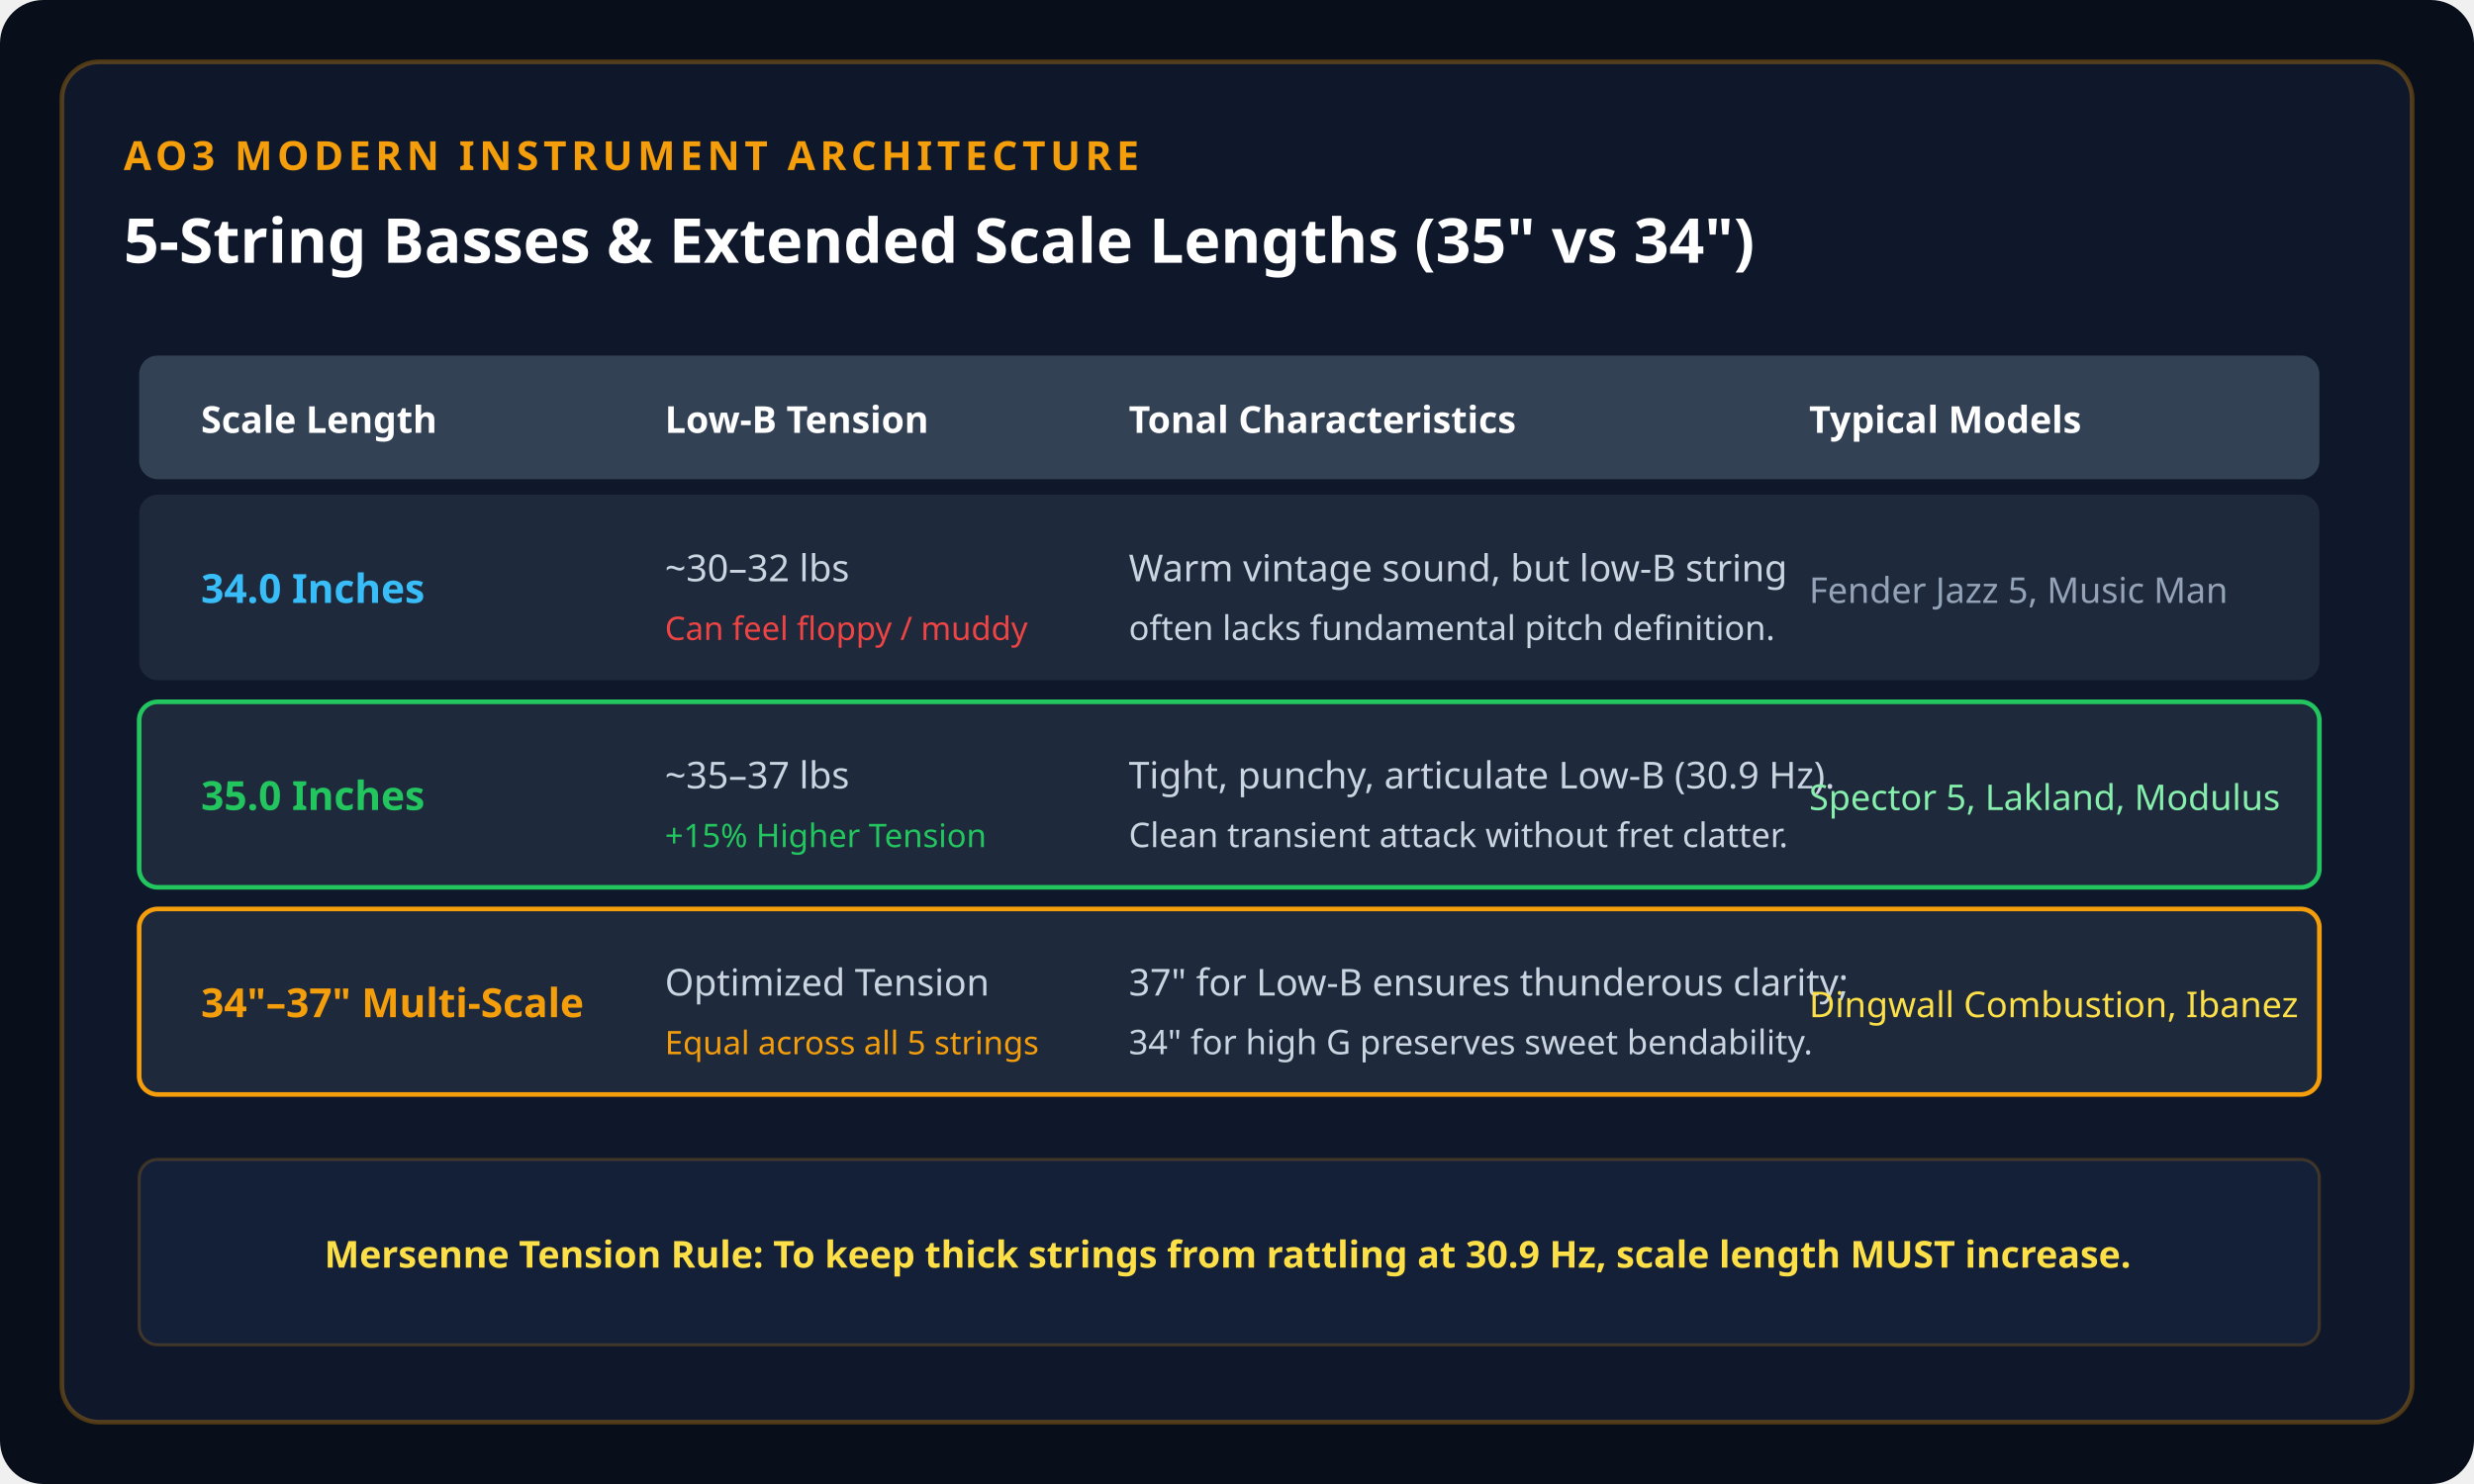
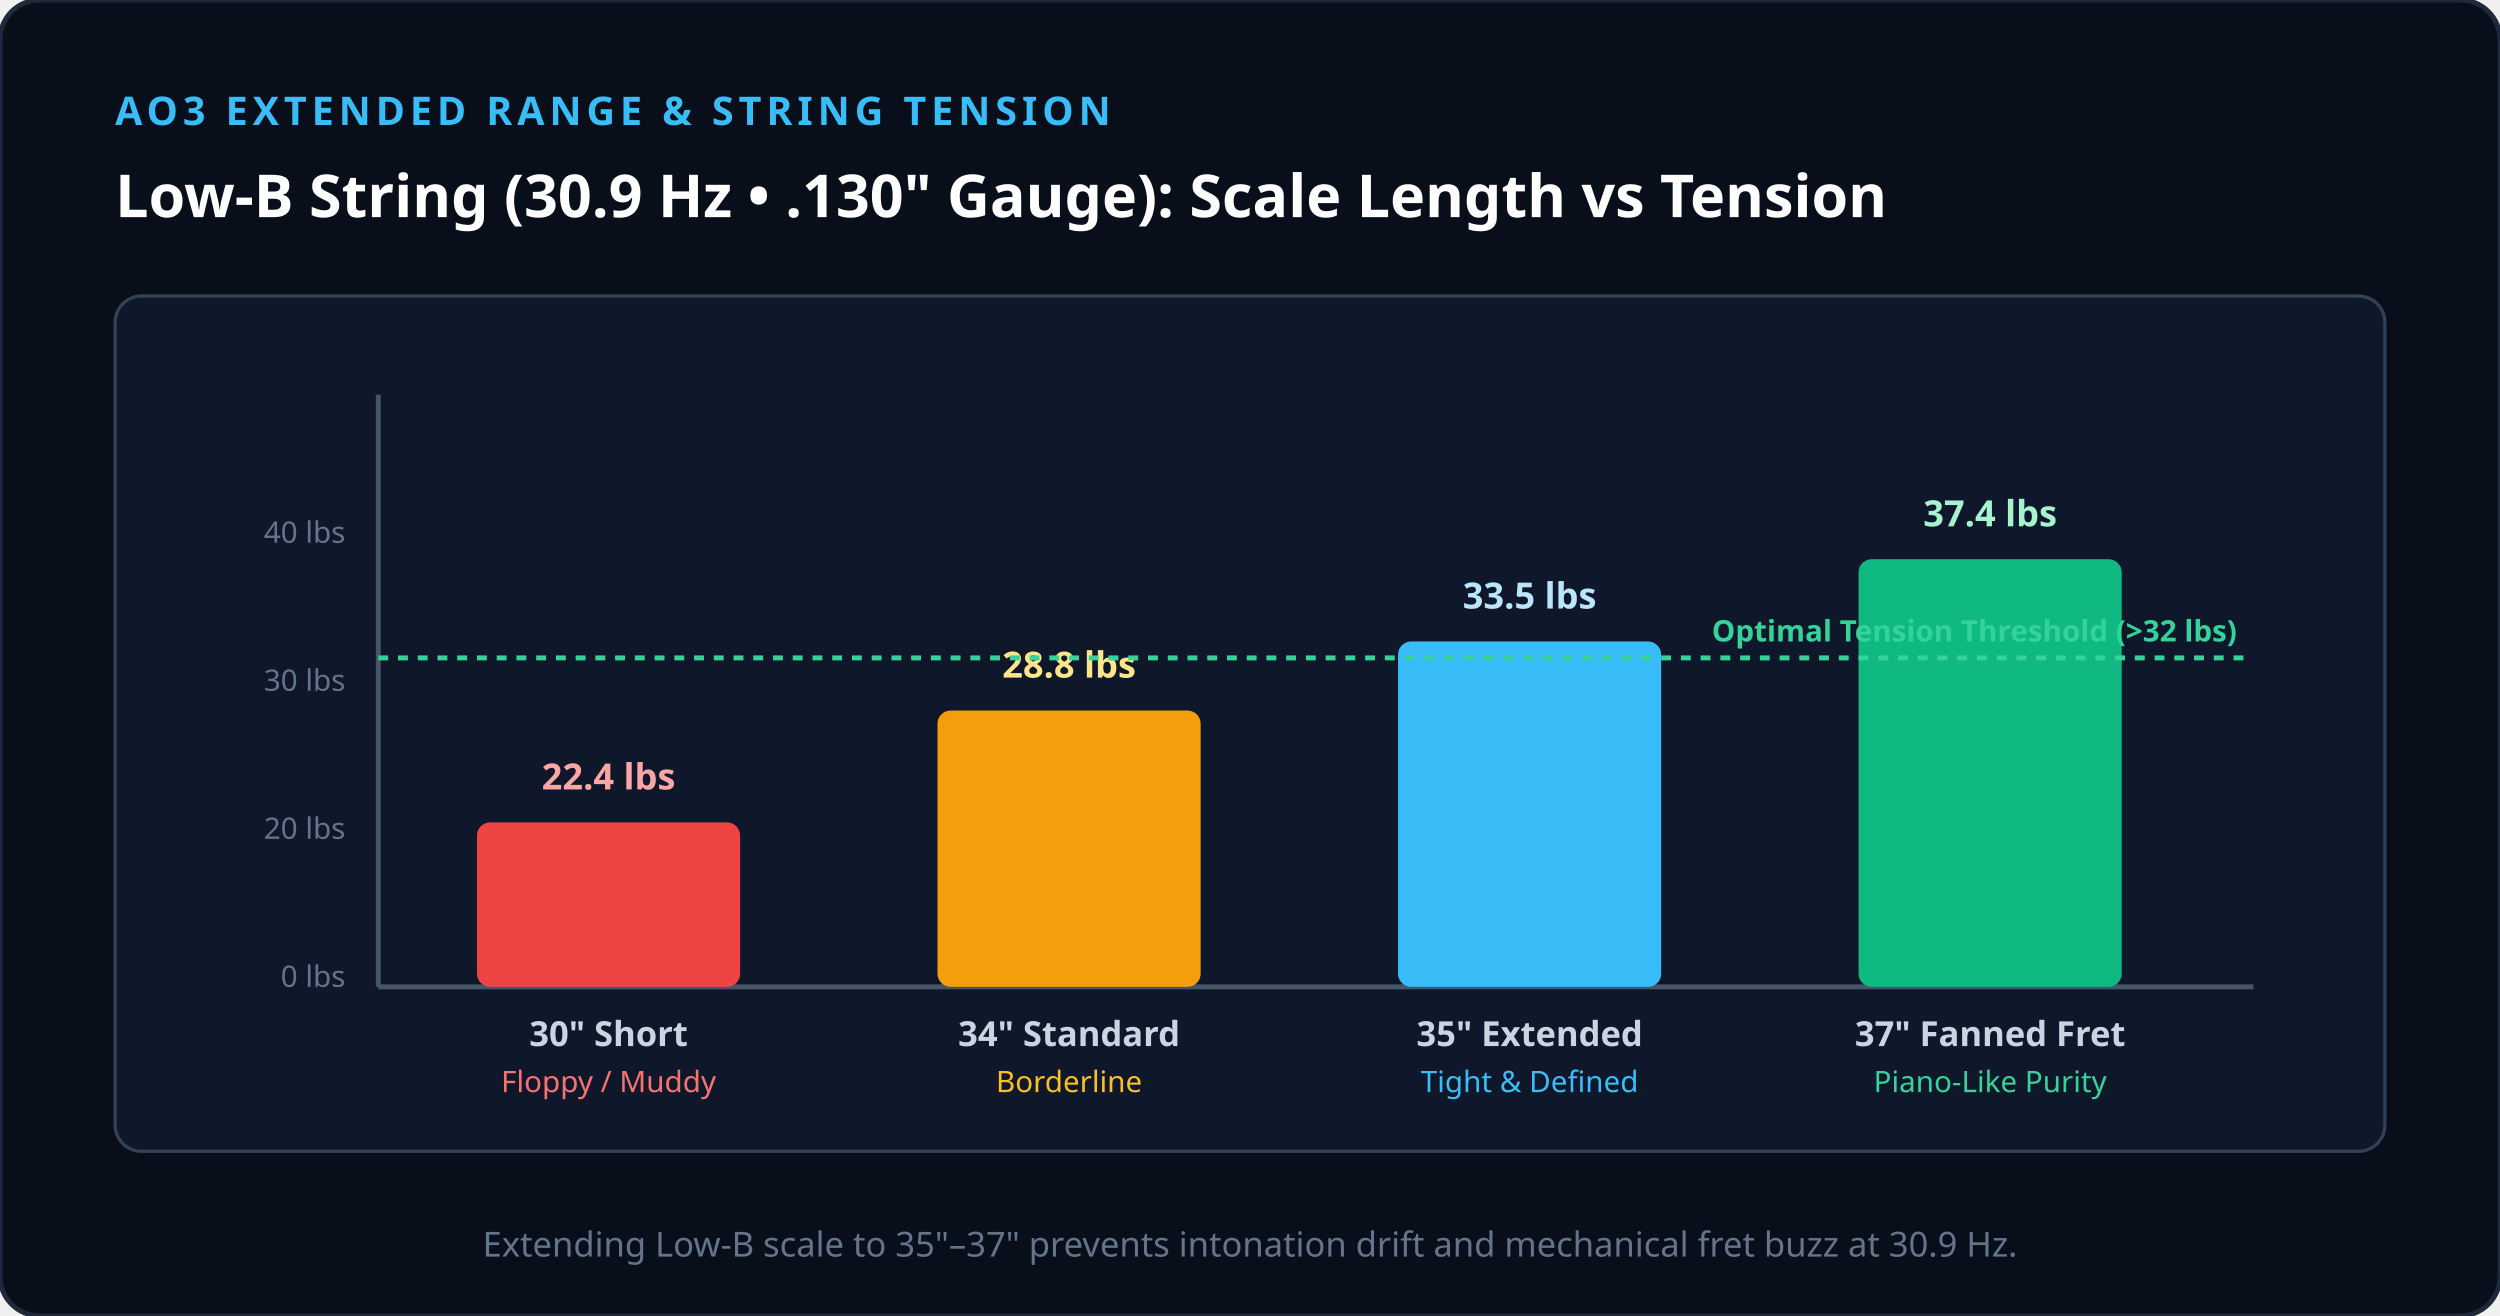
- <svg xmlns="http://www.w3.org/2000/svg" viewBox="0 0 800 480" width="100%" height="100%">
-   <rect width="800" height="480" fill="#080e1a" rx="14" />
-   <rect x="20" y="20" width="760" height="440" fill="#0f172a" stroke="rgba(245,158,11,0.3)" stroke-width="1.5" rx="12" />
-   <text x="40" y="55" fill="#f59e0b" font-family="system-ui, sans-serif" font-size="13" font-weight="800" letter-spacing="1.5">AO3 MODERN INSTRUMENT ARCHITECTURE</text>
-   <text x="40" y="85" fill="#ffffff" font-family="system-ui, sans-serif" font-size="20" font-weight="900">5-String Basses &amp; Extended Scale Lengths (35" vs 34")</text>
-   <g transform="translate(45, 115)">
-     <rect x="0" y="0" width="705" height="40" fill="#334155" rx="6" />
-     <text x="20" y="25" fill="#ffffff" font-family="system-ui, sans-serif" font-size="12" font-weight="800">Scale Length</text>
-     <text x="170" y="25" fill="#ffffff" font-family="system-ui, sans-serif" font-size="12" font-weight="800">Low-B Tension</text>
-     <text x="320" y="25" fill="#ffffff" font-family="system-ui, sans-serif" font-size="12" font-weight="800">Tonal Characteristics</text>
-     <text x="540" y="25" fill="#ffffff" font-family="system-ui, sans-serif" font-size="12" font-weight="800">Typical Models</text>
-     <rect x="0" y="45" width="705" height="60" fill="#1e293b" rx="6" />
-     <text x="20" y="80" fill="#38bdf8" font-family="system-ui, sans-serif" font-size="13" font-weight="700">34.0 Inches</text>
-     <text x="170" y="73" fill="#cbd5e1" font-family="system-ui, sans-serif" font-size="12">~30–32 lbs</text>
-     <text x="170" y="92" fill="#ef4444" font-family="system-ui, sans-serif" font-size="10.5">Can feel floppy / muddy</text>
-     <text x="320" y="73" fill="#cbd5e1" font-family="system-ui, sans-serif" font-size="12">Warm vintage sound, but low-B string</text>
-     <text x="320" y="92" fill="#cbd5e1" font-family="system-ui, sans-serif" font-size="11">often lacks fundamental pitch definition.</text>
-     <text x="540" y="80" fill="#94a3b8" font-family="system-ui, sans-serif" font-size="11.5">Fender Jazz 5, Music Man</text>
-     <rect x="0" y="112" width="705" height="60" fill="#1e293b" rx="6" stroke="#22c55e" stroke-width="1.5" />
-     <text x="20" y="147" fill="#22c55e" font-family="system-ui, sans-serif" font-size="13" font-weight="700">35.0 Inches</text>
-     <text x="170" y="140" fill="#cbd5e1" font-family="system-ui, sans-serif" font-size="12">~35–37 lbs</text>
-     <text x="170" y="159" fill="#22c55e" font-family="system-ui, sans-serif" font-size="10.5">+15% Higher Tension</text>
-     <text x="320" y="140" fill="#cbd5e1" font-family="system-ui, sans-serif" font-size="12">Tight, punchy, articulate Low-B (30.9 Hz).</text>
-     <text x="320" y="159" fill="#cbd5e1" font-family="system-ui, sans-serif" font-size="11">Clean transient attack without fret clatter.</text>
-     <text x="540" y="147" fill="#86efac" font-family="system-ui, sans-serif" font-size="11.5">Spector 5, Lakland, Modulus</text>
-     <rect x="0" y="179" width="705" height="60" fill="#1e293b" rx="6" stroke="#f59e0b" stroke-width="1.5" />
-     <text x="20" y="214" fill="#f59e0b" font-family="system-ui, sans-serif" font-size="13" font-weight="700">34"–37" Multi-Scale</text>
-     <text x="170" y="207" fill="#cbd5e1" font-family="system-ui, sans-serif" font-size="12">Optimized Tension</text>
-     <text x="170" y="226" fill="#f59e0b" font-family="system-ui, sans-serif" font-size="10.5">Equal across all 5 strings</text>
-     <text x="320" y="207" fill="#cbd5e1" font-family="system-ui, sans-serif" font-size="12">37" for Low-B ensures thunderous clarity;</text>
-     <text x="320" y="226" fill="#cbd5e1" font-family="system-ui, sans-serif" font-size="11">34" for high G preserves sweet bendability.</text>
-     <text x="540" y="214" fill="#fde047" font-family="system-ui, sans-serif" font-size="11.5">Dingwall Combustion, Ibanez</text>
+ <svg xmlns="http://www.w3.org/2000/svg" viewBox="0 0 760 400" width="100%" height="100%">
+   <rect width="760" height="400" rx="12" fill="#080e1a" stroke="#1e293b" stroke-width="1.5" />
+   <text x="35" y="38" fill="#38bdf8" font-family="system-ui, sans-serif" font-size="12" font-weight="800" letter-spacing="1.5">AO3 EXTENDED RANGE &amp; STRING TENSION</text>
+   <text x="35" y="66" fill="#ffffff" font-family="system-ui, sans-serif" font-size="18" font-weight="900">Low-B String (30.9 Hz • .130" Gauge): Scale Length vs Tension</text>
+   <g transform="translate(35, 90)">
+     <rect width="690" height="260" rx="8" fill="#0f172a" stroke="#334155" stroke-width="1" />
+     <line x1="80" y1="30" x2="80" y2="210" stroke="#475569" stroke-width="1.5" />
+     <line x1="80" y1="210" x2="650" y2="210" stroke="#475569" stroke-width="1.5" />
+     <text x="70" y="210" fill="#64748b" font-family="system-ui, sans-serif" font-size="9" text-anchor="end">0 lbs</text>
+     <text x="70" y="165" fill="#64748b" font-family="system-ui, sans-serif" font-size="9" text-anchor="end">20 lbs</text>
+     <text x="70" y="120" fill="#64748b" font-family="system-ui, sans-serif" font-size="9" text-anchor="end">30 lbs</text>
+     <text x="70" y="75" fill="#64748b" font-family="system-ui, sans-serif" font-size="9" text-anchor="end">40 lbs</text>
+     <g transform="translate(110, 0)">
+       <rect x="0" y="160" width="80" height="50" rx="4" fill="#ef4444" />
+       <text x="40" y="150" fill="#fca5a5" font-family="system-ui, sans-serif" font-size="11" font-weight="800" text-anchor="middle">22.4 lbs</text>
+       <text x="40" y="228" fill="#cbd5e1" font-family="system-ui, sans-serif" font-size="10.5" font-weight="700" text-anchor="middle">30" Short</text>
+       <text x="40" y="242" fill="#f87171" font-family="system-ui, sans-serif" font-size="9" text-anchor="middle">Floppy / Muddy</text>
+     </g>
+     <g transform="translate(250, 0)">
+       <rect x="0" y="126" width="80" height="84" rx="4" fill="#f59e0b" />
+       <text x="40" y="116" fill="#fde68a" font-family="system-ui, sans-serif" font-size="11" font-weight="800" text-anchor="middle">28.8 lbs</text>
+       <text x="40" y="228" fill="#cbd5e1" font-family="system-ui, sans-serif" font-size="10.5" font-weight="700" text-anchor="middle">34" Standard</text>
+       <text x="40" y="242" fill="#fbbf24" font-family="system-ui, sans-serif" font-size="9" text-anchor="middle">Borderline</text>
+     </g>
+     <g transform="translate(390, 0)">
+       <rect x="0" y="105" width="80" height="105" rx="4" fill="#38bdf8" />
+       <text x="40" y="95" fill="#bae6fd" font-family="system-ui, sans-serif" font-size="11" font-weight="800" text-anchor="middle">33.5 lbs</text>
+       <text x="40" y="228" fill="#cbd5e1" font-family="system-ui, sans-serif" font-size="10.5" font-weight="700" text-anchor="middle">35" Extended</text>
+       <text x="40" y="242" fill="#38bdf8" font-family="system-ui, sans-serif" font-size="9" text-anchor="middle">Tight &amp; Defined</text>
+     </g>
+     <g transform="translate(530, 0)">
+       <rect x="0" y="80" width="80" height="130" rx="4" fill="#10b981" />
+       <text x="40" y="70" fill="#a7f3d0" font-family="system-ui, sans-serif" font-size="11" font-weight="800" text-anchor="middle">37.4 lbs</text>
+       <text x="40" y="228" fill="#cbd5e1" font-family="system-ui, sans-serif" font-size="10.5" font-weight="700" text-anchor="middle">37" Fanned Fret</text>
+       <text x="40" y="242" fill="#34d399" font-family="system-ui, sans-serif" font-size="9" text-anchor="middle">Piano-Like Purity</text>
+     </g>
+     <line x1="80" y1="110" x2="650" y2="110" stroke="#34d399" stroke-width="1.5" stroke-dasharray="3 3" />
+     <text x="645" y="105" fill="#34d399" font-family="system-ui, sans-serif" font-size="9" font-weight="700" text-anchor="end">Optimal Tension Threshold (&gt;32 lbs)</text>
  </g>
-   <g transform="translate(45, 375)">
-     <rect x="0" y="0" width="705" height="60" fill="#142038" rx="6" stroke="rgba(245,158,11,0.2)" />
-     <text x="352" y="35" fill="#fde047" font-family="system-ui, sans-serif" font-size="12" font-weight="800" text-anchor="middle">Mersenne Tension Rule: To keep thick strings from rattling at 30.9 Hz, scale length MUST increase.</text>
-   </g>
+   <text x="380" y="382" fill="#64748b" font-family="system-ui, sans-serif" font-size="10.5" text-anchor="middle">Extending Low-B scale to 35"–37" prevents intonation drift and mechanical fret buzz at 30.9 Hz.</text>
</svg>
